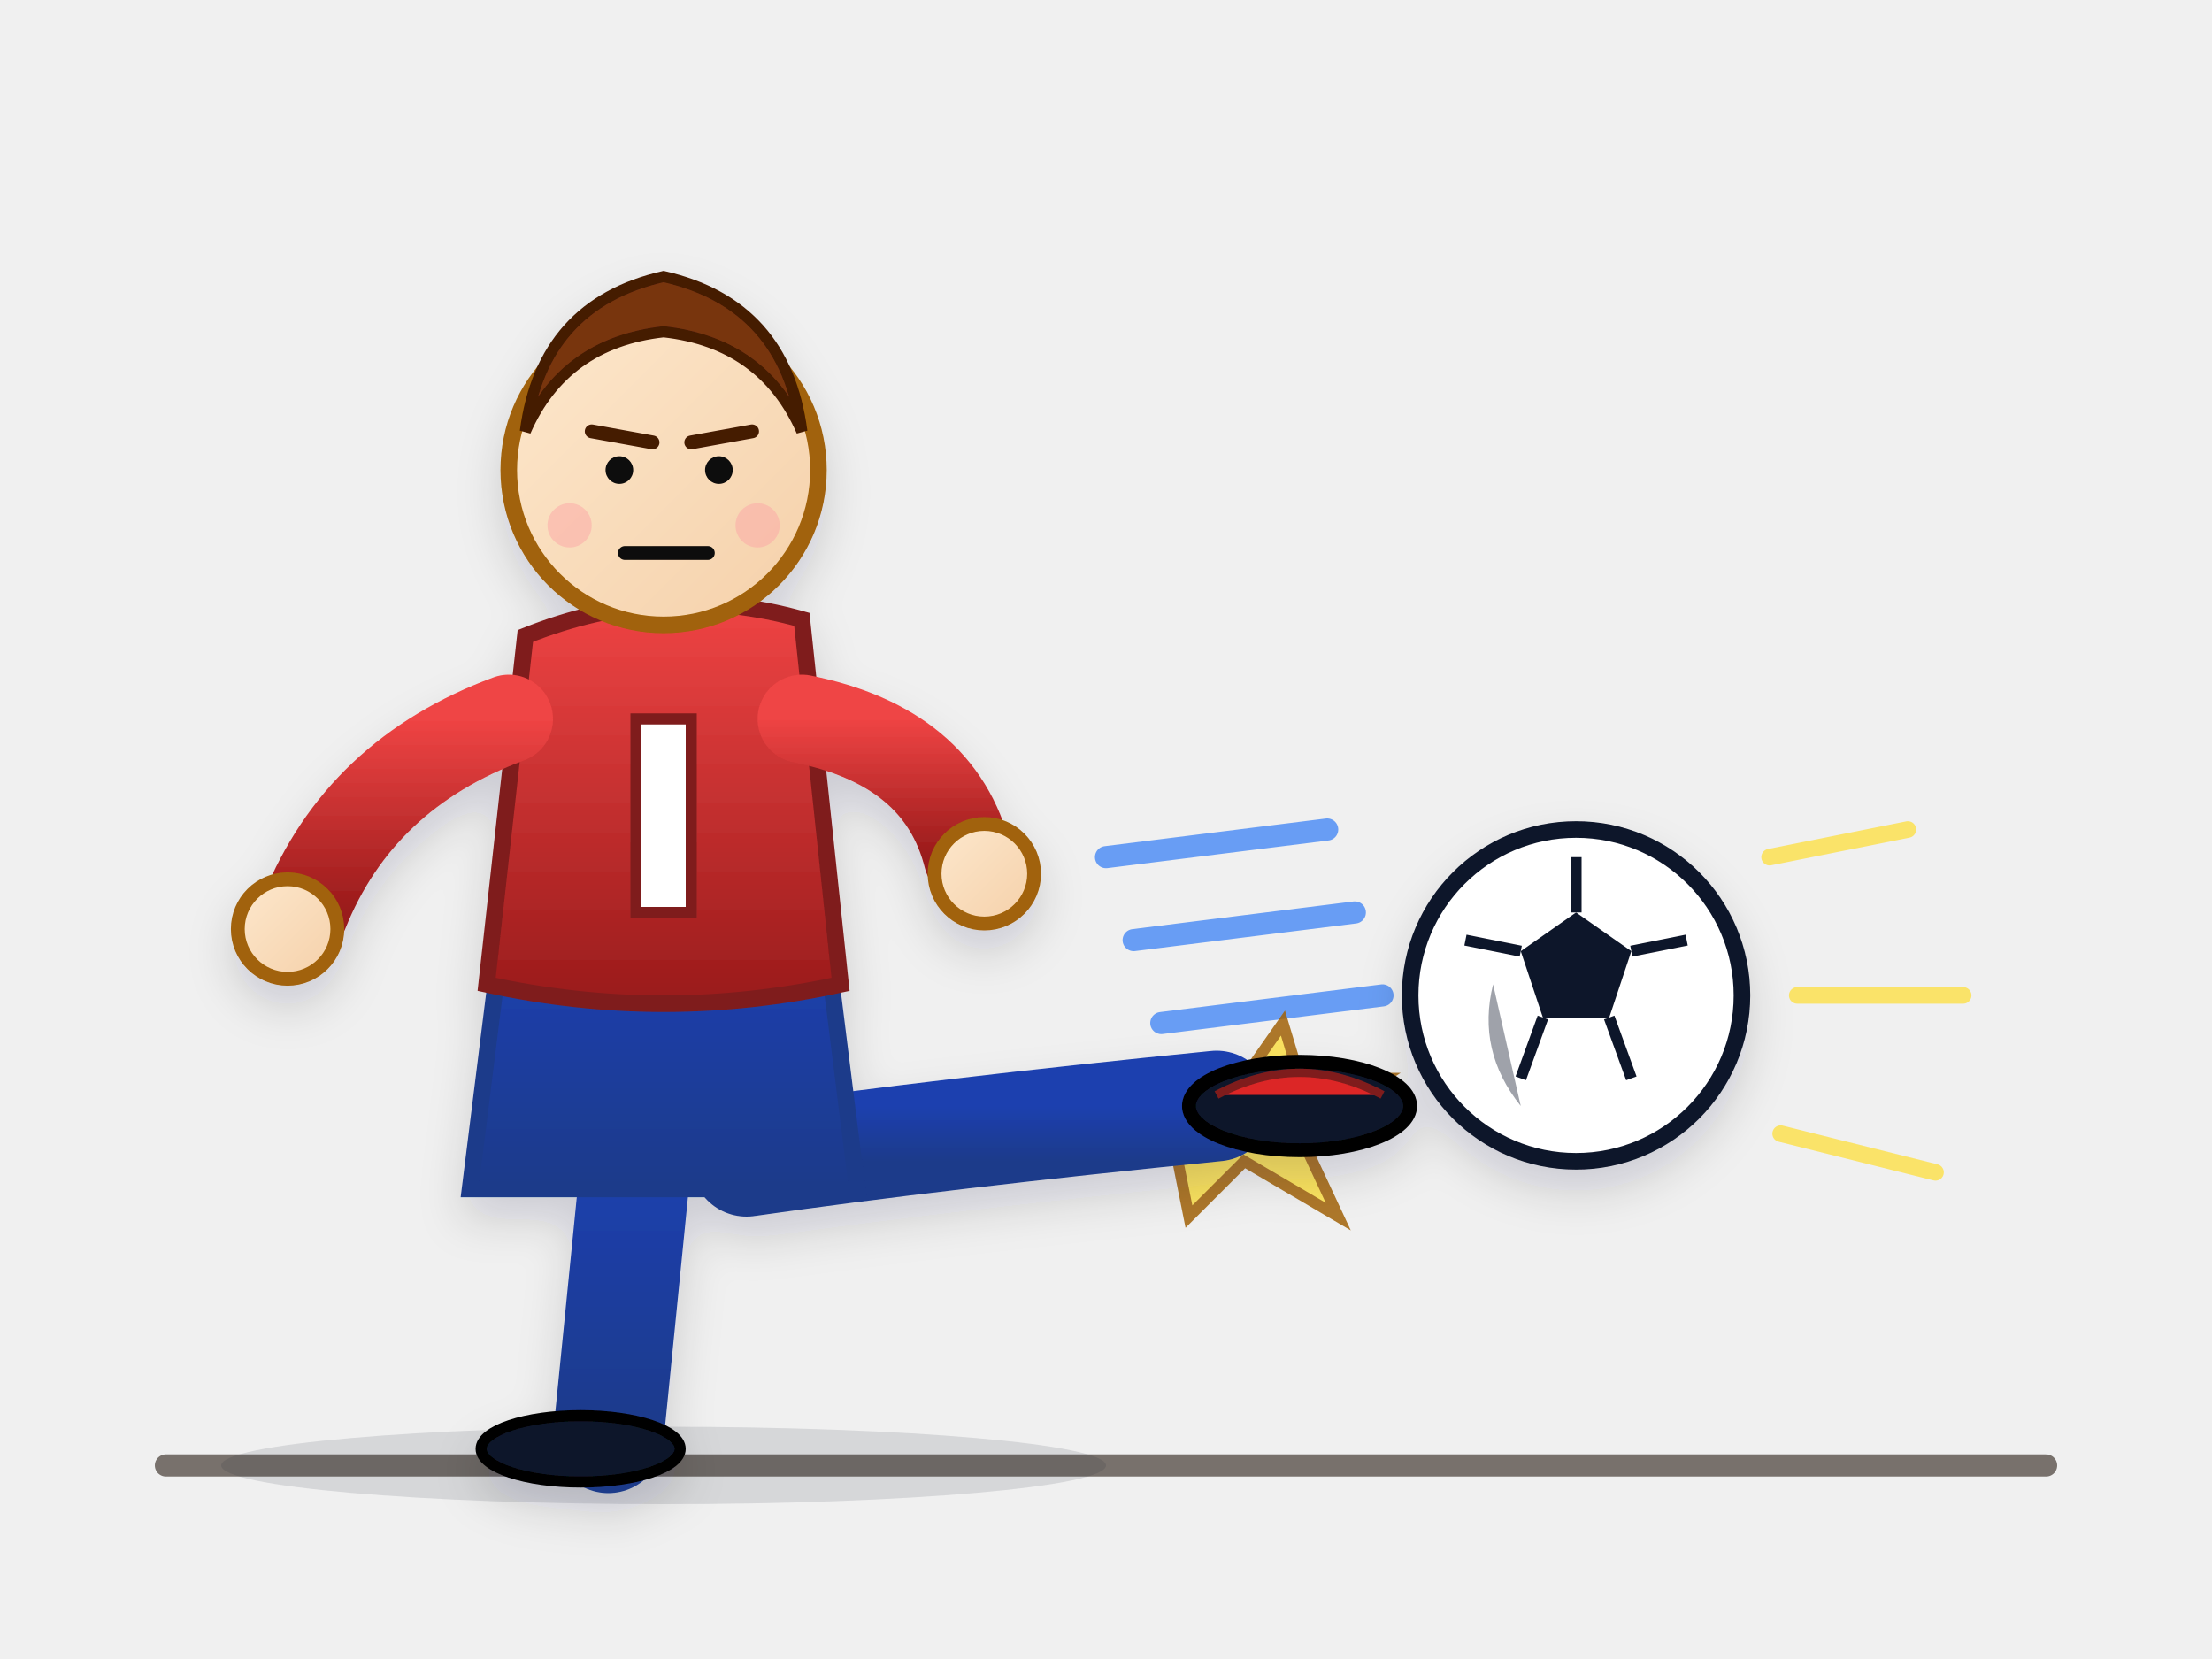
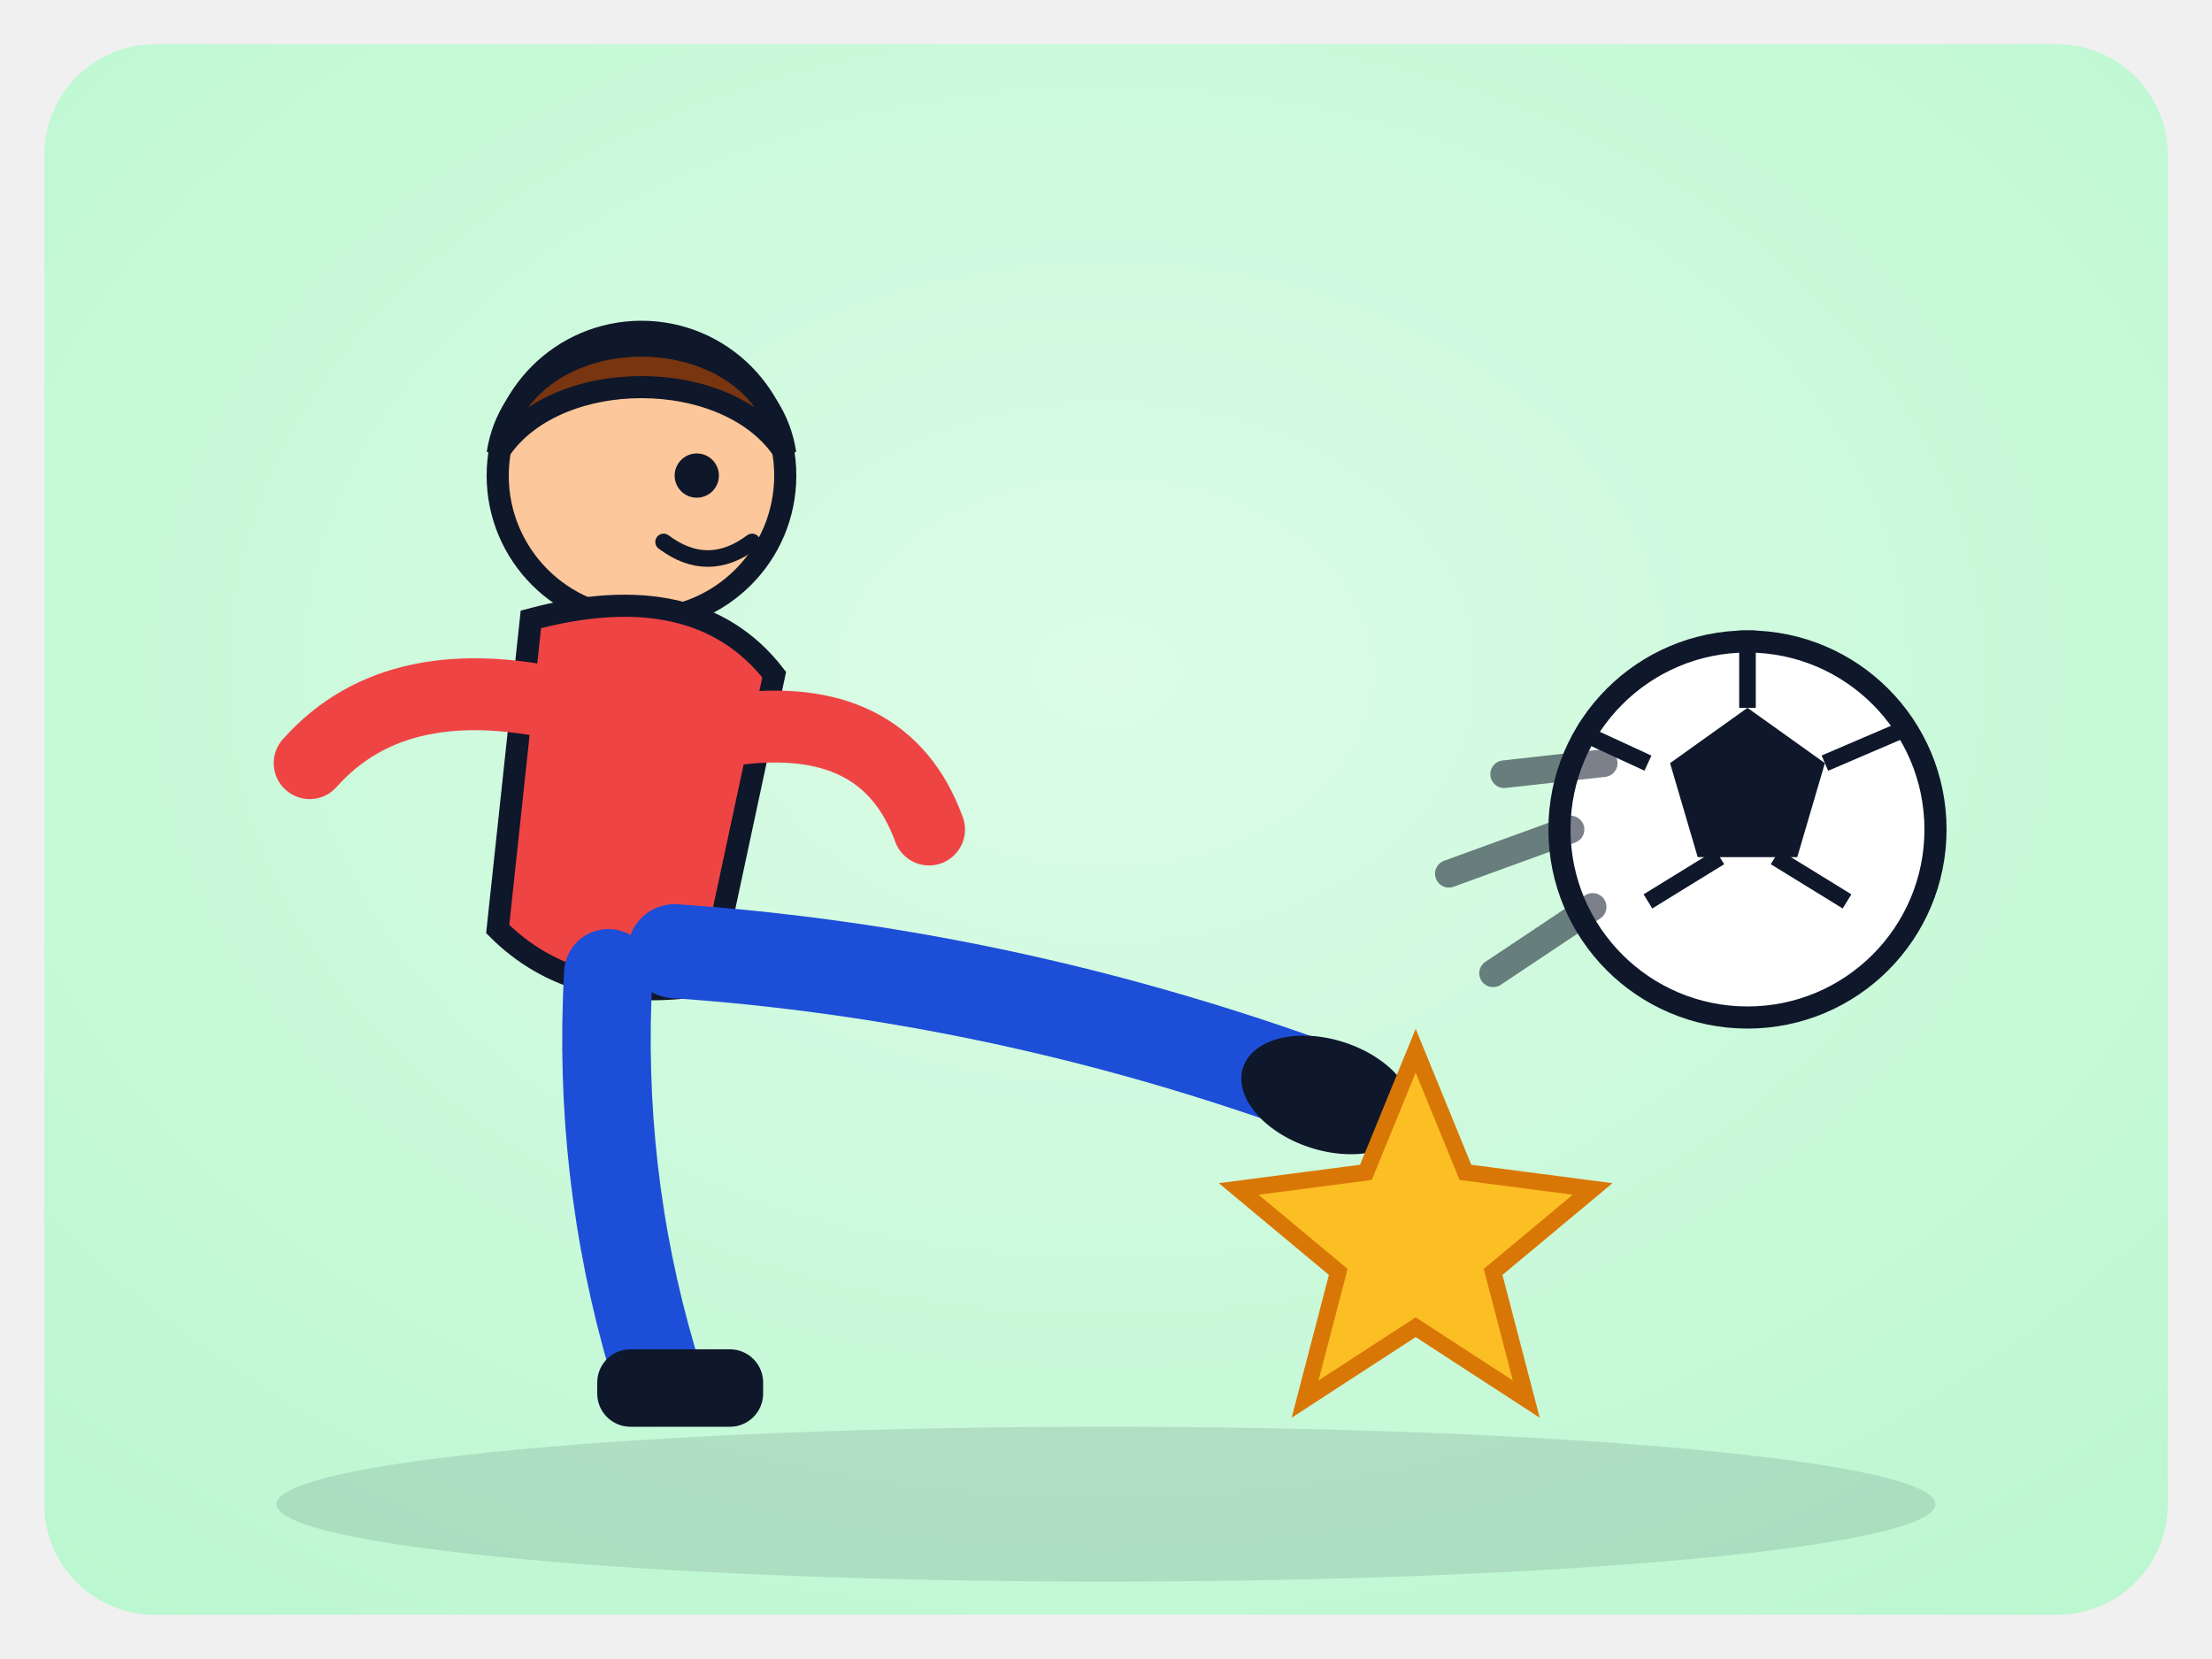
- <svg xmlns="http://www.w3.org/2000/svg" viewBox="0 0 400 300" role="img" aria-labelledby="title-kick desc-kick">
+ <svg xmlns="http://www.w3.org/2000/svg" viewBox="0 0 400 300" role="img" aria-labelledby="t-kick d-kick">
  <defs>
-     <linearGradient id="kick-skin" x1="0%" y1="0%" x2="100%" y2="100%">
-       <stop offset="0%" stop-color="#fde8cd" />
-       <stop offset="100%" stop-color="#f5d0a9" />
-     </linearGradient>
-     <linearGradient id="kick-shirt" x1="0%" y1="0%" x2="0%" y2="100%">
-       <stop offset="0%" stop-color="#ef4444" />
-       <stop offset="100%" stop-color="#991b1b" />
-     </linearGradient>
-     <linearGradient id="kick-shorts" x1="0%" y1="0%" x2="0%" y2="100%">
-       <stop offset="0%" stop-color="#1e40af" />
-       <stop offset="100%" stop-color="#1e3a8a" />
-     </linearGradient>
-     <filter id="soft-shadow" x="-10%" y="-10%" width="120%" height="120%">
-       <feDropShadow dx="0" dy="4" stdDeviation="4" flood-color="#0f172a" flood-opacity="0.15" />
-     </filter>
+     <radialGradient id="kk-bg" cx="50%" cy="40%" r="75%">
+       <stop offset="0%" stop-color="#dcfce7" />
+       <stop offset="100%" stop-color="#bbf7d0" />
+     </radialGradient>
  </defs>
-   <line x1="30" y1="265" x2="370" y2="265" stroke="#78716c" stroke-width="4" stroke-linecap="round" />
-   <ellipse cx="120" cy="265" rx="80" ry="7" fill="#0f172a" opacity="0.12" />
-   <g stroke="#3b82f6" stroke-width="4" fill="none" stroke-linecap="round" opacity="0.75">
-     <path d="M240 150 L200 155" />
-     <path d="M245 165 L205 170" />
-     <path d="M250 180 L210 185" />
+   <rect x="8" y="8" width="384" height="284" rx="20" fill="url(#kk-bg)" />
+   <ellipse cx="200" cy="272" rx="150" ry="14" fill="#0f172a" opacity="0.12" />
+   <g stroke="#0f172a" stroke-width="4">
+     <circle cx="116" cy="86" r="26" fill="#fcc79a" />
+     <path d="M90 82 C94 56 138 56 142 82 C132 66 100 66 90 82 Z" fill="#78350f" />
+     <circle cx="126" cy="86" r="4" fill="#0f172a" stroke="none" />
+     <path d="M120 98 Q128 104 136 98" fill="none" stroke="#0f172a" stroke-width="3" stroke-linecap="round" />
+     <path d="M96 112 Q126 104 140 122 L128 178 Q104 182 90 168 Z" fill="#ef4444" />
+     <path d="M104 128 Q72 120 56 138" fill="none" stroke="#ef4444" stroke-width="13" stroke-linecap="round" />
+     <path d="M132 132 Q160 128 168 150" fill="none" stroke="#ef4444" stroke-width="13" stroke-linecap="round" />
+     <path d="M110 176 Q108 212 118 246" fill="none" stroke="#1d4ed8" stroke-width="16" stroke-linecap="round" />
+     <rect x="108" y="244" width="30" height="14" rx="6" fill="#0f172a" stroke="none" />
+     <path d="M122 172 Q180 176 236 196" fill="none" stroke="#1d4ed8" stroke-width="17" stroke-linecap="round" />
+     <ellipse cx="240" cy="198" rx="16" ry="10" fill="#0f172a" stroke="none" transform="rotate(18 240 198)" />
  </g>
-   <path d="M215 195 L225 195 L232 185 L235 195 L250 195 L235 205 L242 220 L225 210 L215 220 L212 205 L200 200 Z" fill="#fde047" stroke="#a16207" stroke-width="2" opacity="0.85" />
-   <g filter="url(#soft-shadow)">
-     <path d="M115 210 L110 260" fill="none" stroke="url(#kick-shorts)" stroke-width="20" stroke-linecap="round" />
-     <ellipse cx="105" cy="262" rx="18" ry="6" fill="#0f172a" stroke="#000" stroke-width="2" />
-     <path d="M135 210 Q170 205 220 200" fill="none" stroke="url(#kick-shorts)" stroke-width="20" stroke-linecap="round" />
-     <ellipse cx="235" cy="200" rx="20" ry="8" fill="#0f172a" stroke="#000" stroke-width="2.5" />
-     <path d="M220 198 Q235 190 250 198" fill="#dc2626" stroke="#7f1d1d" stroke-width="1.5" />
-     <path d="M90 175 Q120 168 150 175 L155 215 L85 215 Z" fill="url(#kick-shorts)" stroke="#1e3a8a" stroke-width="3" />
-     <path d="M95 115 Q120 105 145 112 L152 178 Q120 185 88 178 Z" fill="url(#kick-shirt)" stroke="#7f1d1d" stroke-width="3" />
-     <rect x="115" y="130" width="10" height="35" fill="#ffffff" stroke="#7f1d1d" stroke-width="2" />
-     <path d="M92 130 Q65 140 55 165" fill="none" stroke="url(#kick-shirt)" stroke-width="16" stroke-linecap="round" />
-     <circle cx="52" cy="168" r="9" fill="url(#kick-skin)" stroke="#a16207" stroke-width="2.5" />
-     <path d="M145 130 Q170 135 175 155" fill="none" stroke="url(#kick-shirt)" stroke-width="16" stroke-linecap="round" />
-     <circle cx="178" cy="158" r="9" fill="url(#kick-skin)" stroke="#a16207" stroke-width="2.5" />
-     <circle cx="120" cy="85" r="28" fill="url(#kick-skin)" stroke="#a16207" stroke-width="3" />
-     <path d="M95 78 Q98 55 120 50 Q142 55 145 78 Q138 62 120 60 Q102 62 95 78 Z" fill="#78350f" stroke="#451a03" stroke-width="2" />
-     <circle cx="112" cy="85" r="2.5" fill="#0c0a09" />
-     <circle cx="130" cy="85" r="2.5" fill="#0c0a09" />
-     <path d="M107 78 L118 80" stroke="#451a03" stroke-width="2.5" stroke-linecap="round" />
-     <path d="M125 80 L136 78" stroke="#451a03" stroke-width="2.5" stroke-linecap="round" />
-     <path d="M113 100 L128 100" stroke="#0c0a09" stroke-width="2.5" stroke-linecap="round" />
-     <circle cx="103" cy="95" r="4" fill="#fca5a5" opacity="0.5" />
-     <circle cx="137" cy="95" r="4" fill="#fca5a5" opacity="0.5" />
-     <circle cx="285" cy="180" r="30" fill="#ffffff" stroke="#0f172a" stroke-width="3" />
-     <path d="M285 165 L295 172 L291 184 L279 184 L275 172 Z" fill="#0f172a" />
-     <path d="M285 165 L285 155" stroke="#0f172a" stroke-width="2" />
-     <path d="M295 172 L305 170" stroke="#0f172a" stroke-width="2" />
-     <path d="M275 172 L265 170" stroke="#0f172a" stroke-width="2" />
-     <path d="M279 184 L275 195" stroke="#0f172a" stroke-width="2" />
-     <path d="M291 184 L295 195" stroke="#0f172a" stroke-width="2" />
-     <path d="M270 178 Q267 190 275 200" fill="#0f172a" opacity="0.4" />
-   </g>
-   <g stroke="#fde047" stroke-width="3" fill="none" stroke-linecap="round" opacity="0.8">
-     <line x1="320" y1="155" x2="345" y2="150" />
-     <line x1="325" y1="180" x2="355" y2="180" />
-     <line x1="322" y1="205" x2="350" y2="212" />
+   <path d="M256 190 l9 22 23 3 -18 15 6 23 -20 -13 -20 13 6 -23 -18 -15 23 -3 Z" fill="#fbbf24" stroke="#d97706" stroke-width="3" />
+   <g>
+     <circle cx="316" cy="150" r="34" fill="#fff" stroke="#0f172a" stroke-width="4" />
+     <path d="M316 128 l14 10 -5 17 -18 0 -5 -17 Z" fill="#0f172a" />
+     <path d="M316 128 l0 -14 M330 138 l14 -6 M311 155 l-13 8 M321 155 l13 8 M298 138 l-13 -6" stroke="#0f172a" stroke-width="3" />
+     <g stroke="#0f172a" stroke-width="5" stroke-linecap="round" opacity="0.55">
+       <line x1="270" y1="176" x2="288" y2="164" />
+       <line x1="262" y1="158" x2="284" y2="150" />
+       <line x1="272" y1="140" x2="290" y2="138" />
+     </g>
  </g>
</svg>
